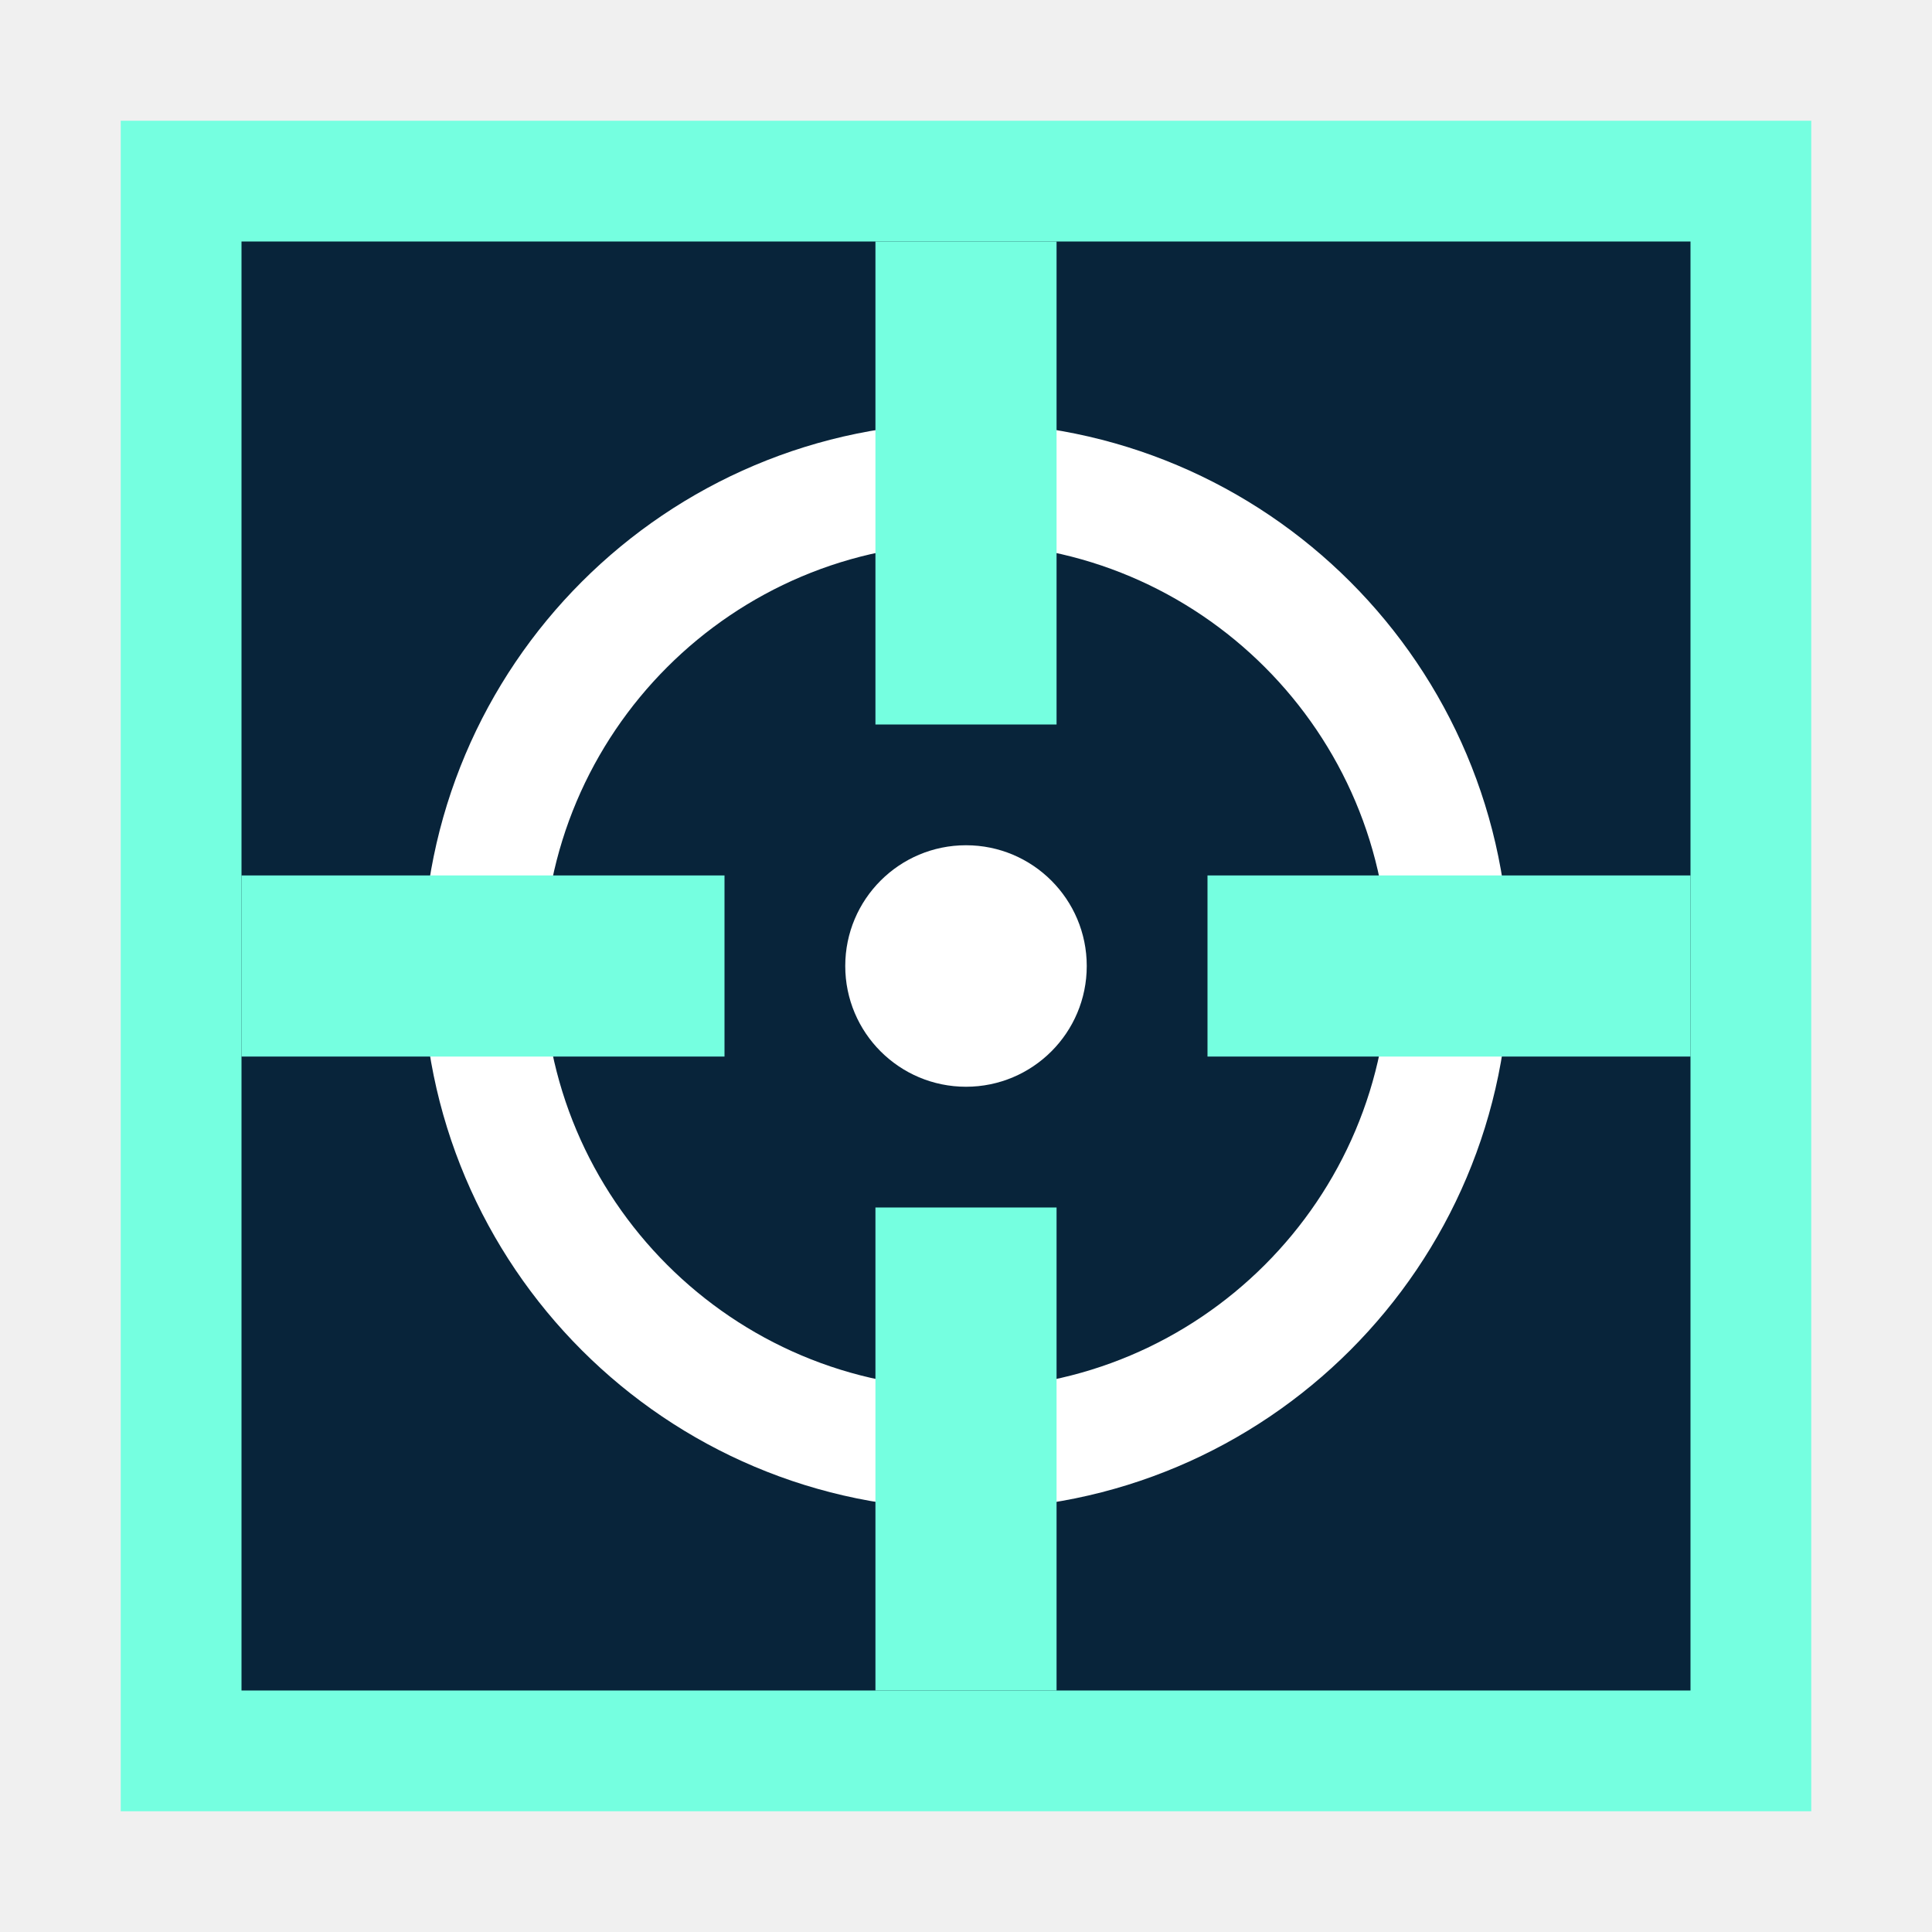
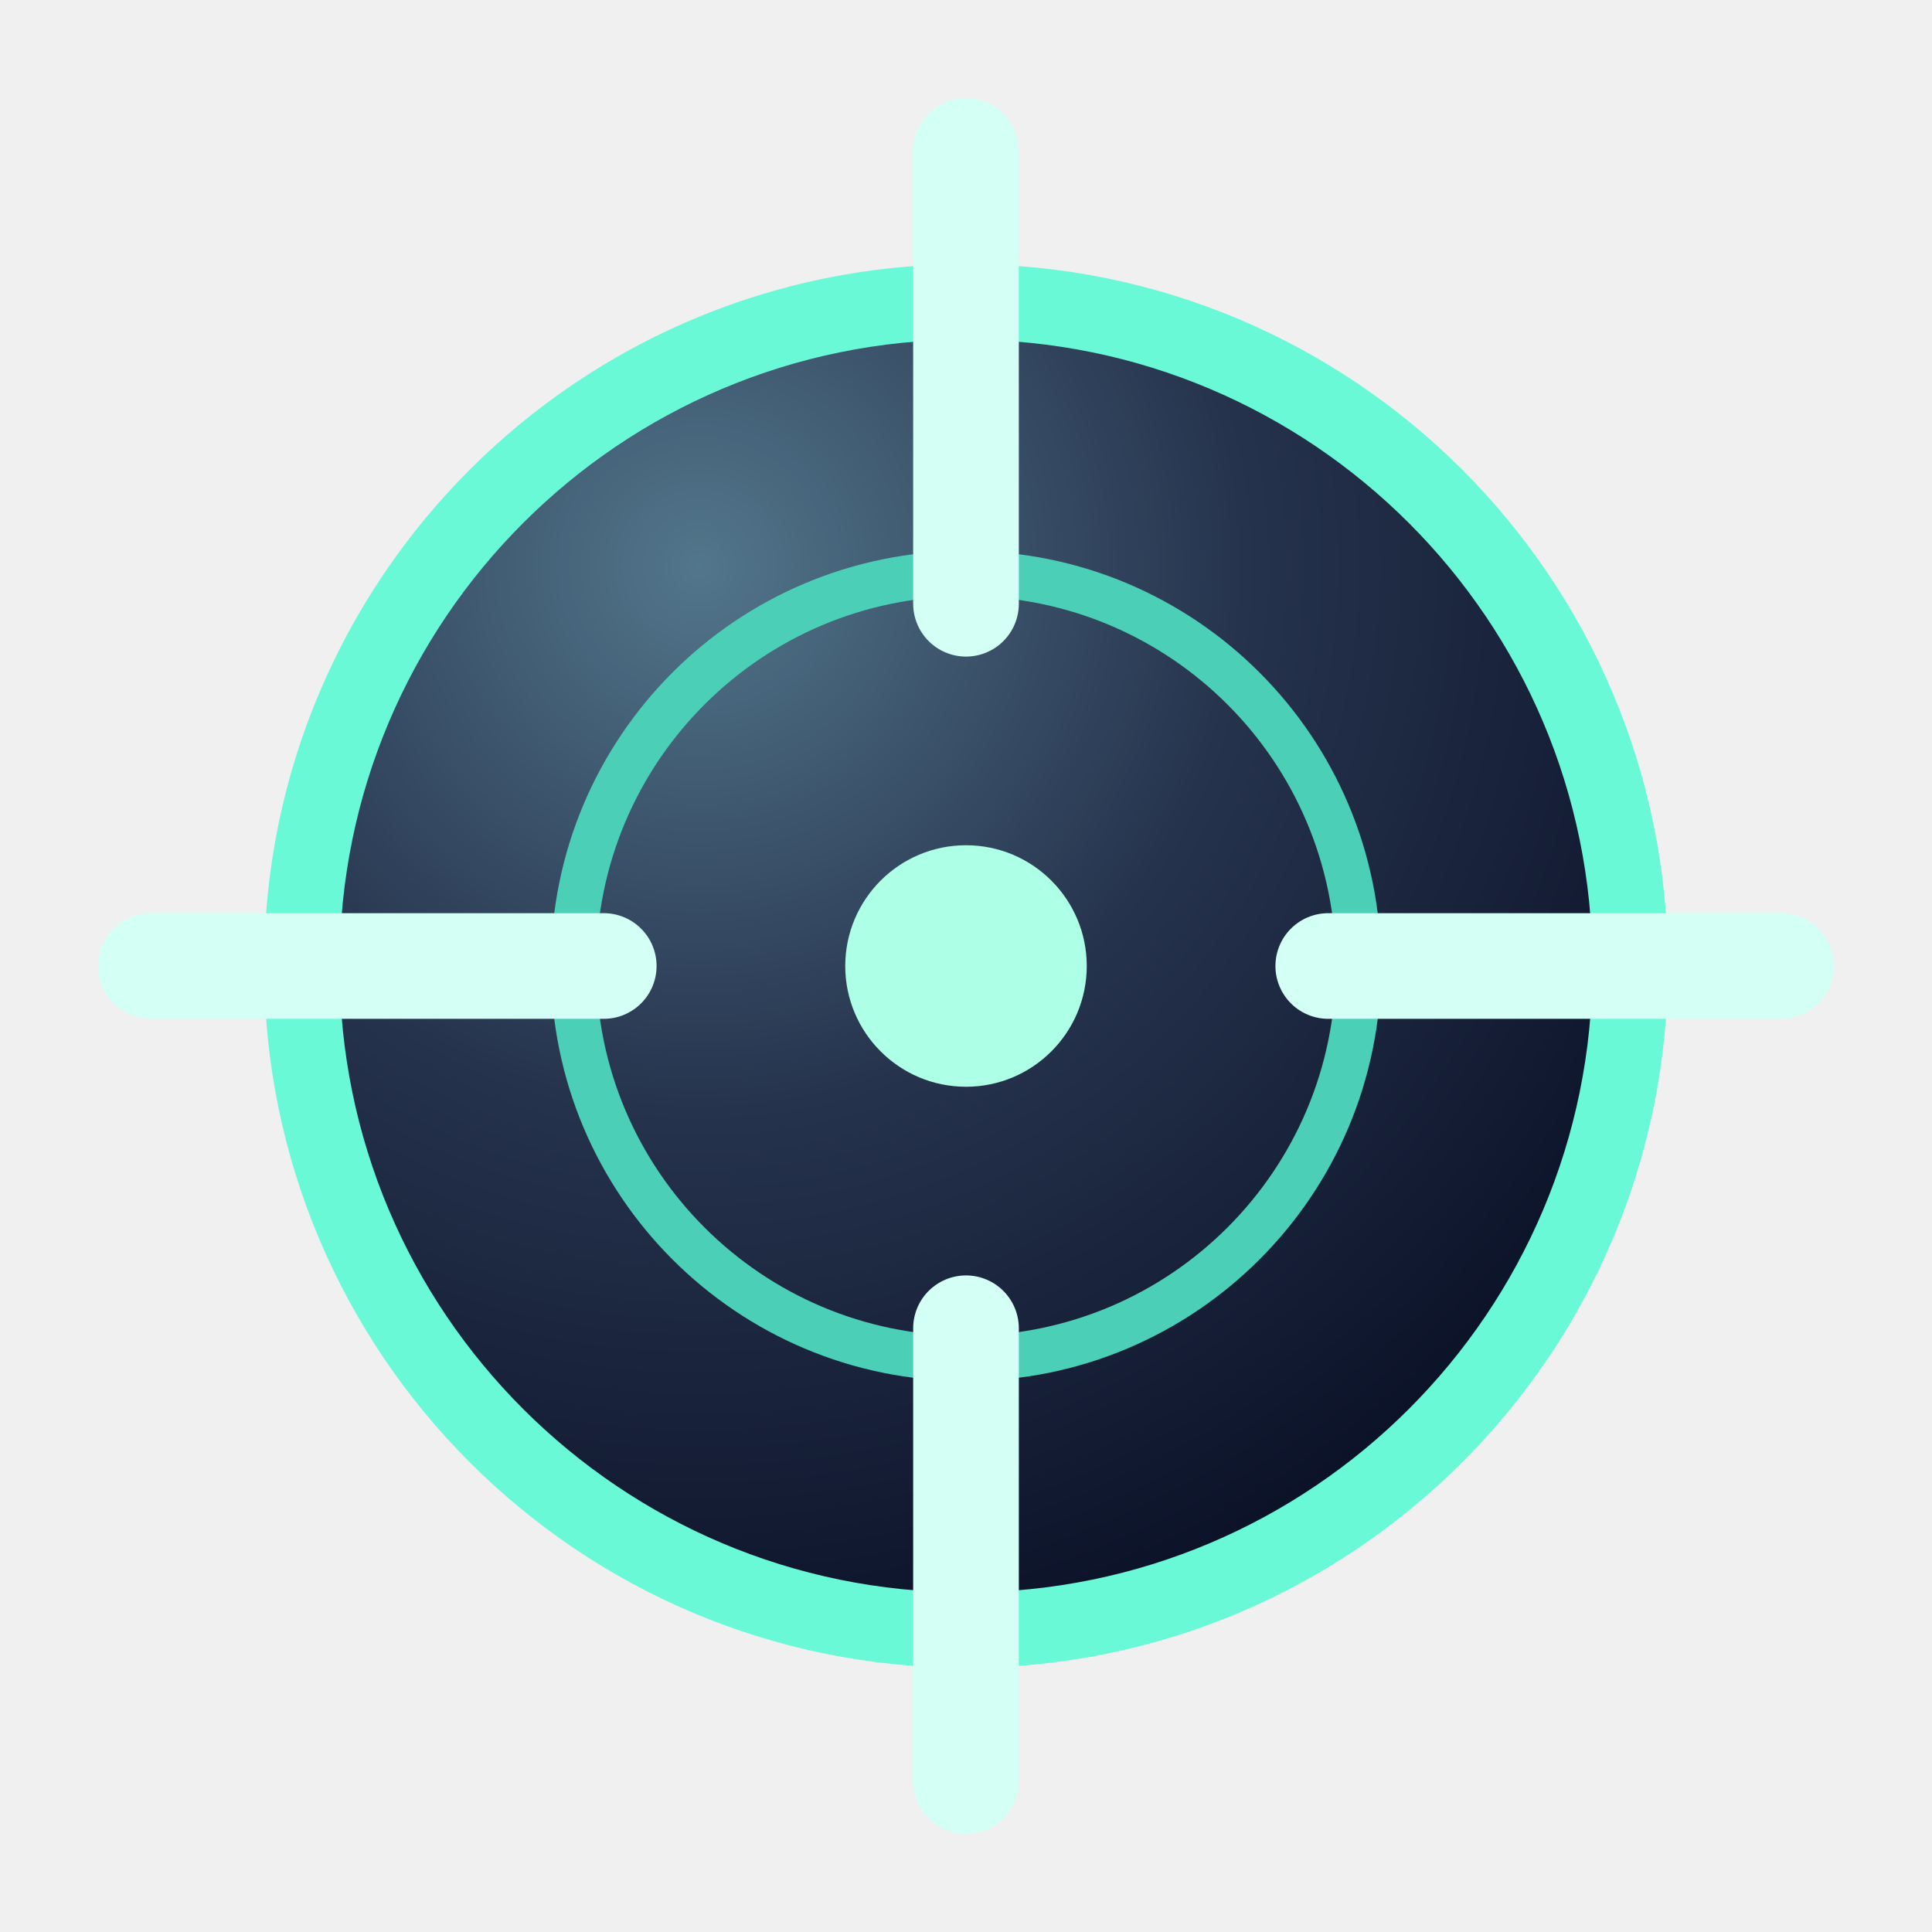
- <svg xmlns="http://www.w3.org/2000/svg" viewBox="0 0 32 32">
-   <path fill="#08243a" stroke="#75ffe0" stroke-width="2" d="M3 3h26v26H3z" />
-   <circle cx="16" cy="16" r="8" fill="none" stroke="#fff" stroke-width="2" />
-   <path stroke="#75ffe0" stroke-width="3" d="M16 4v8m0 8v8M4 16h8m8 0h8" />
-   <circle cx="16" cy="16" r="2" fill="#fff" />
+ <svg xmlns="http://www.w3.org/2000/svg" width="128" height="128" viewBox="0 0 32 32" fill="none" stroke-linecap="round" stroke-linejoin="round">
+   <defs>
+     <radialGradient id="body" cx=".3" cy=".2" r=".85">
+       <stop stop-color="#52768b" />
+       <stop offset=".48" stop-color="#26334d" />
+       <stop offset="1" stop-color="#0a1127" />
+     </radialGradient>
+   </defs>
+   <g transform="scale(.5)">
+     <circle cx="32" cy="32" r="22" fill="url(#body)" stroke="#6af9d7" stroke-width="2.5" />
+     <circle cx="32" cy="32" r="13" fill="none" stroke="#4ccfb7" stroke-width="1.5" />
+     <path d="M32 5v15m0 24v15M5 32h15m24 0h15" stroke="#d3fff4" stroke-width="3.5" />
+     <circle cx="32" cy="32" r="4" fill="#adffe6" />
+   </g>
</svg>
